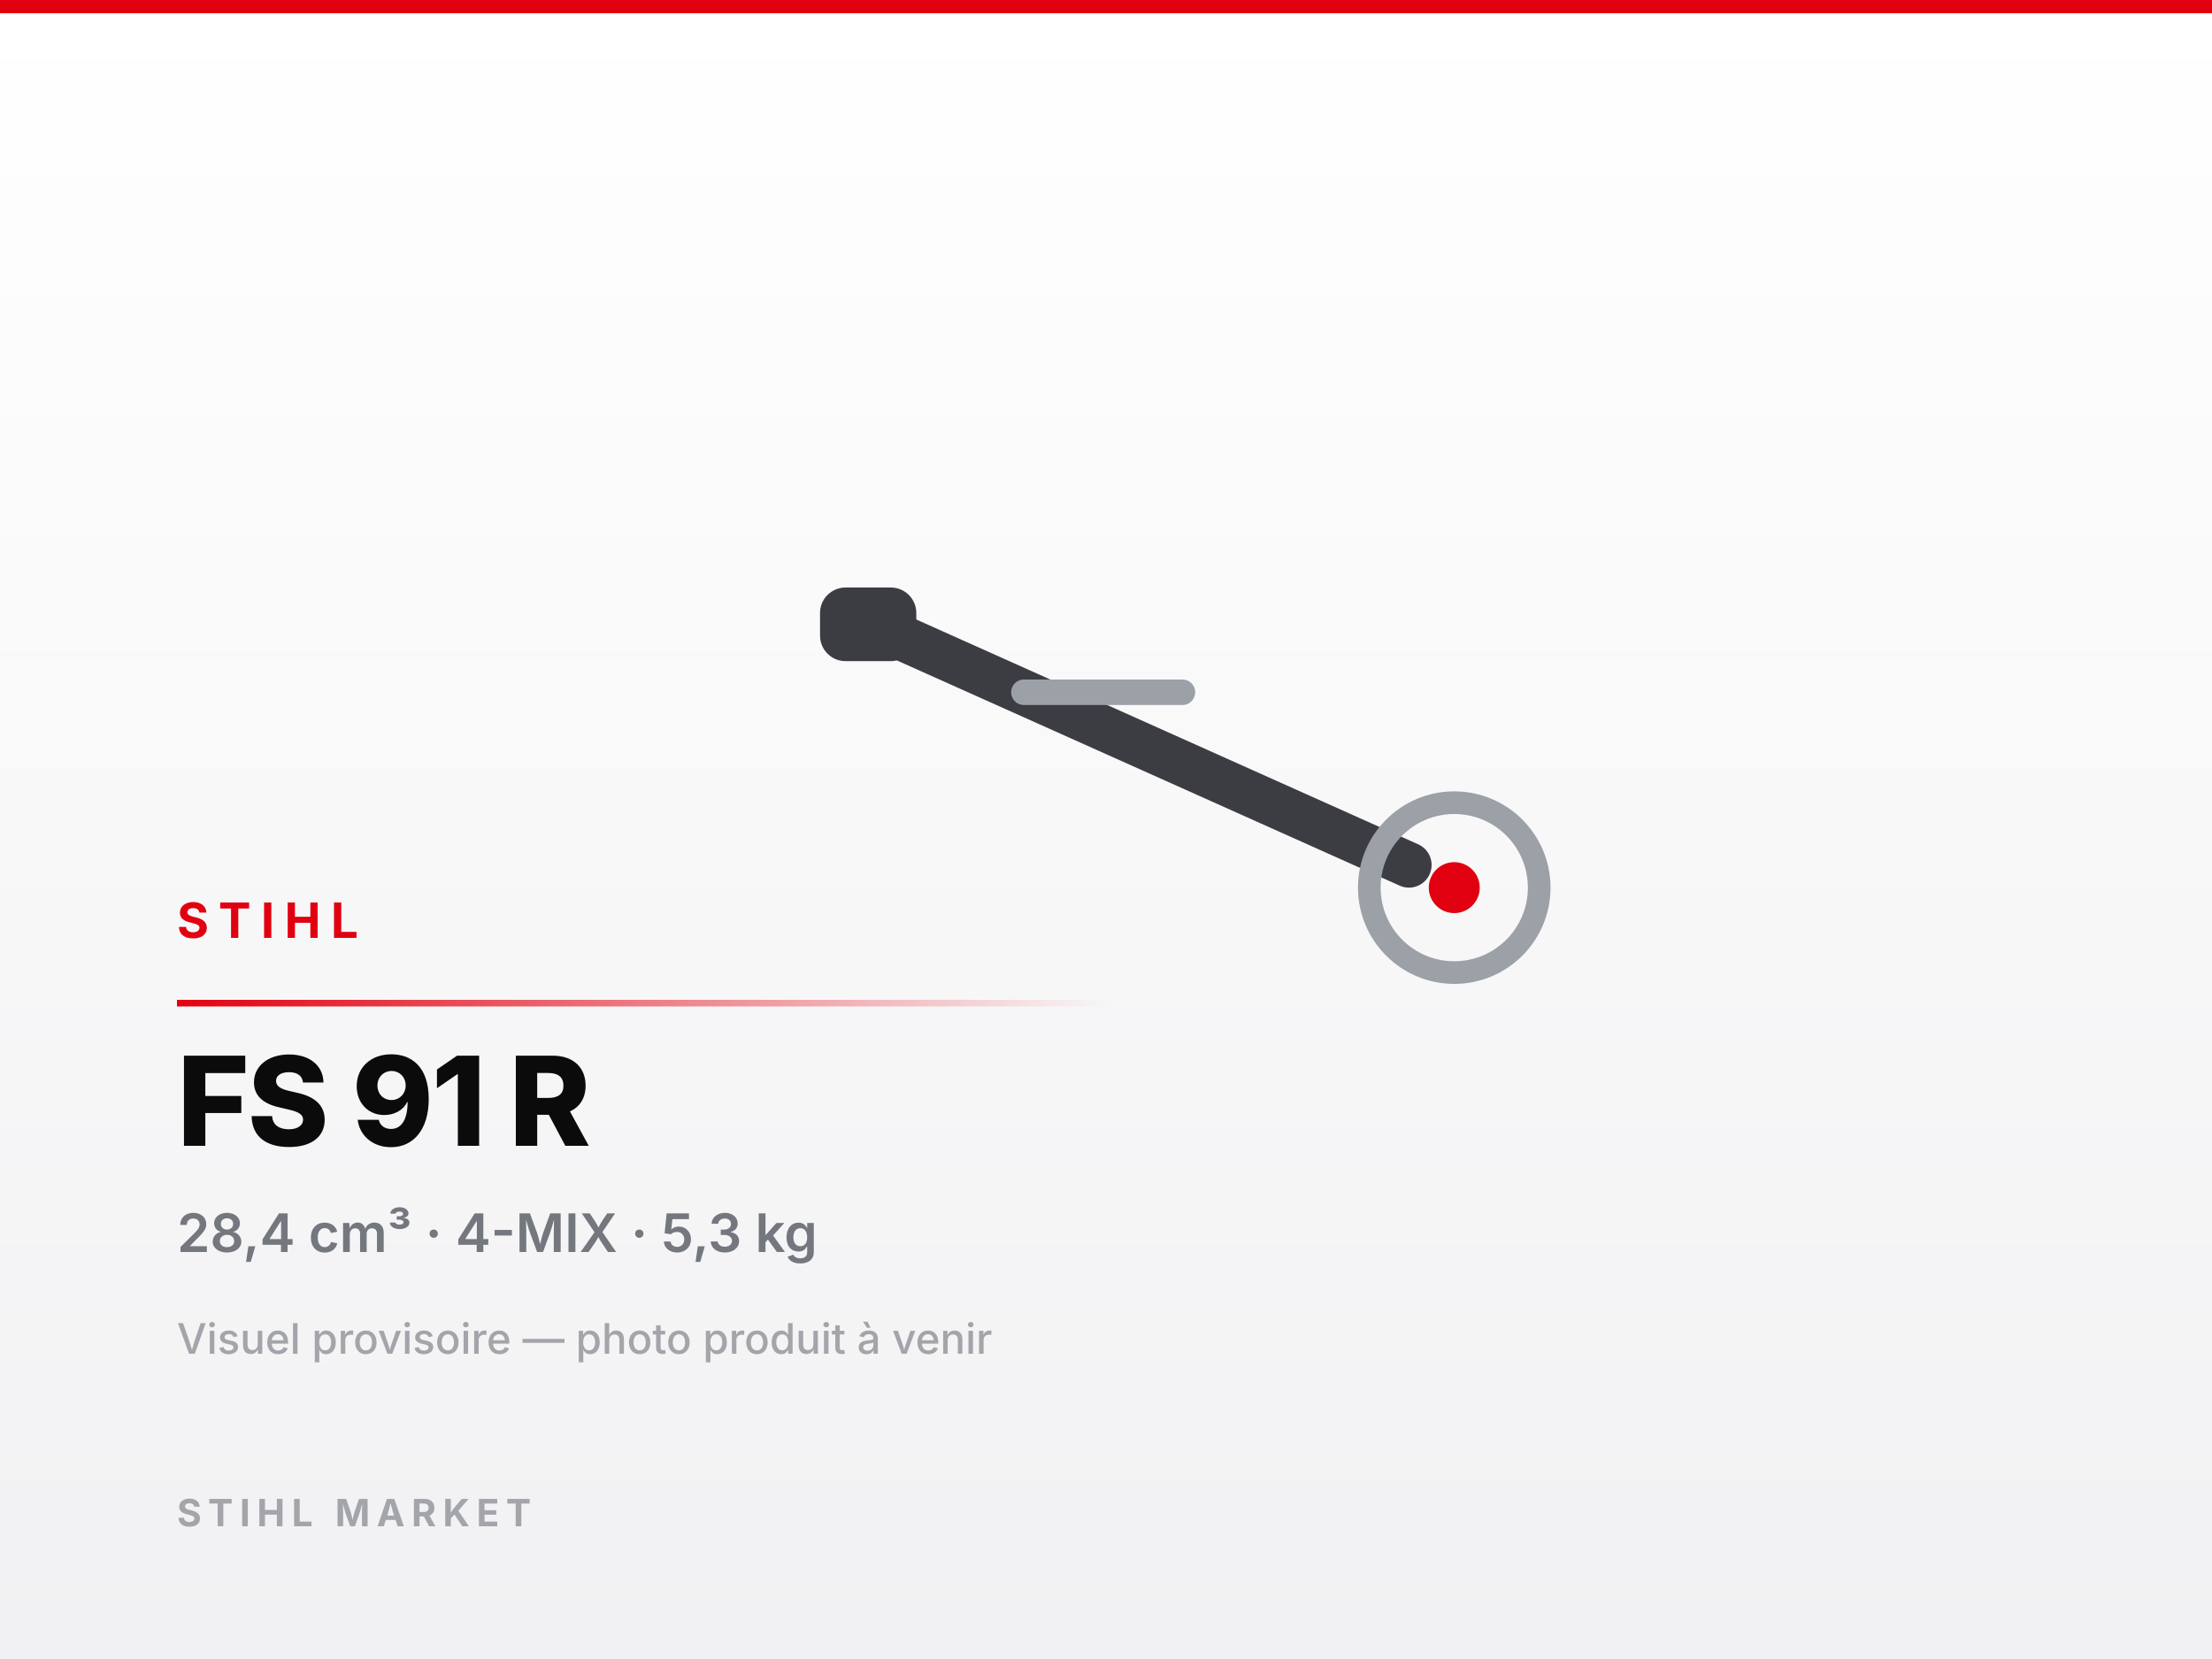
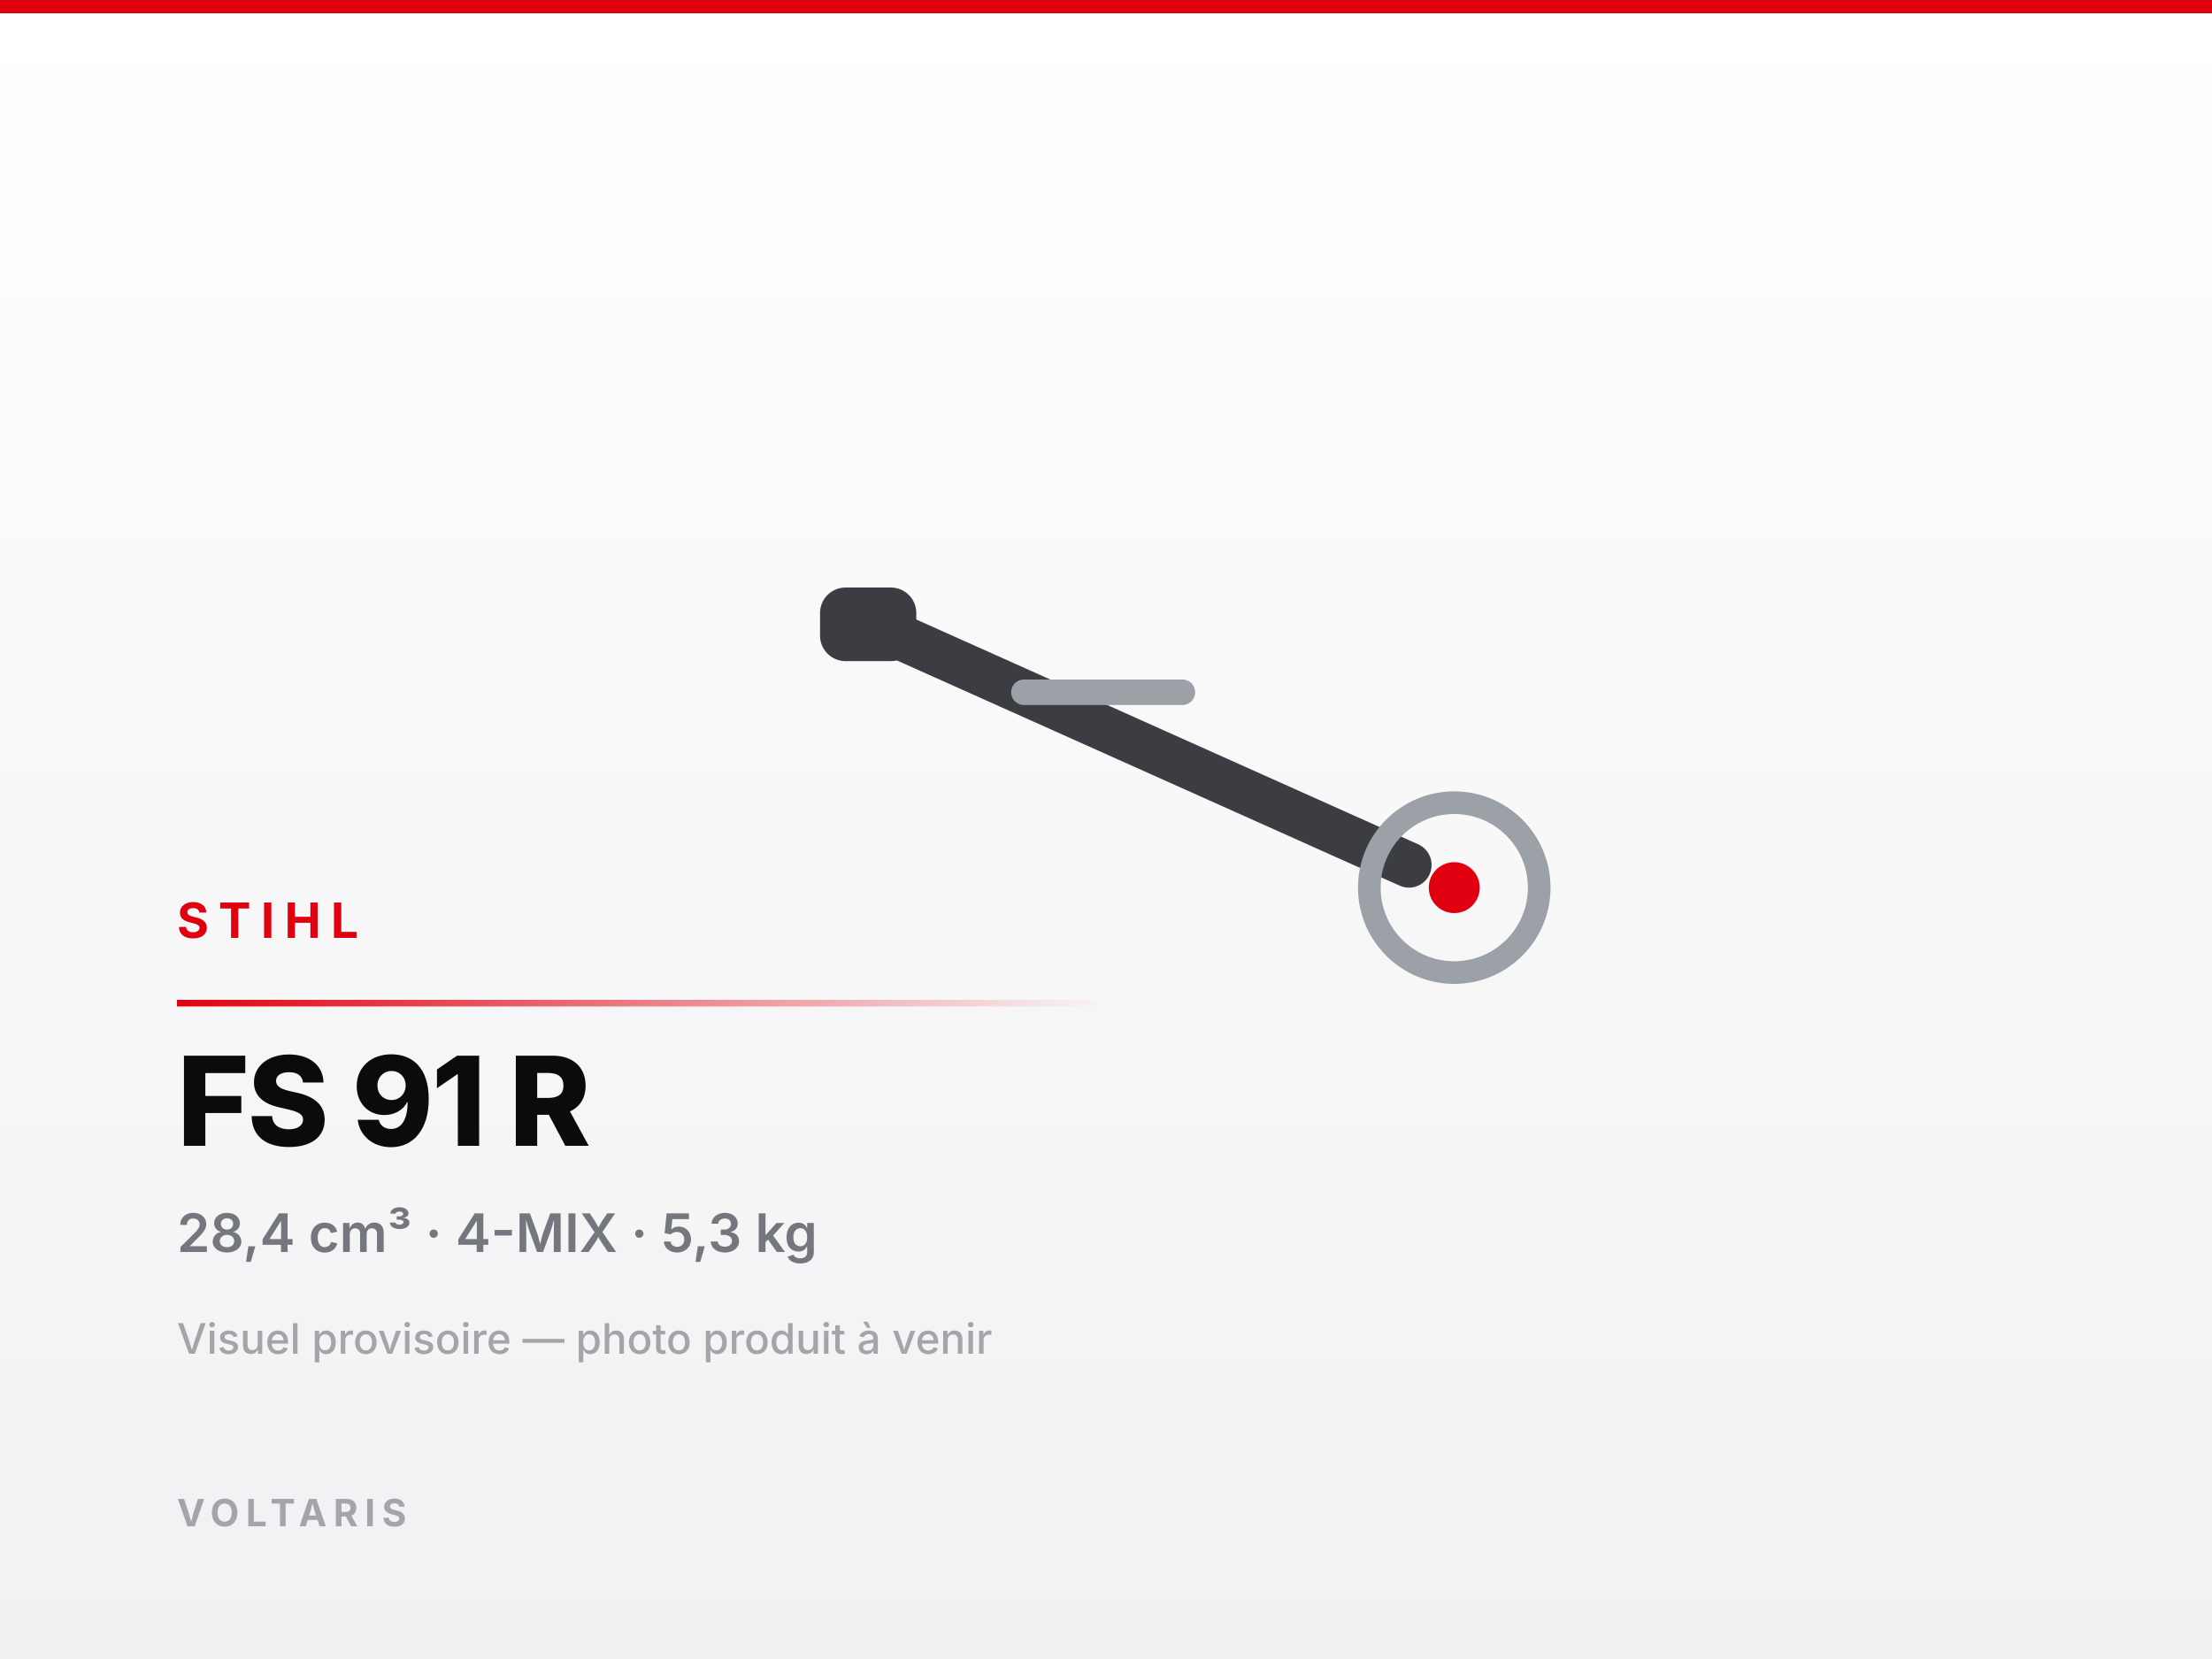
<svg xmlns="http://www.w3.org/2000/svg" viewBox="0 0 1000 750" width="1000" height="750" role="img" aria-label="STIHL FS 91 R — 28,4 cm³ · 4-MIX · 5,3 kg">
  <defs>
    <linearGradient id="bg" x1="0" y1="0" x2="0" y2="1">
      <stop offset="0%" stop-color="#FFFFFF" />
      <stop offset="100%" stop-color="#F1F1F3" />
    </linearGradient>
    <linearGradient id="rule" x1="0" y1="0" x2="1" y2="0">
      <stop offset="0%" stop-color="#E1000F" />
      <stop offset="100%" stop-color="#E1000F" stop-opacity="0" />
    </linearGradient>
  </defs>
  <rect width="1000" height="750" fill="url(#bg)" />
  <rect x="0" y="0" width="1000" height="6" fill="#E1000F" />
  <g transform="translate(340 240) scale(1.28)">
    <path d="M40 32 L232 118" stroke="#3B3D42" stroke-width="16" stroke-linecap="round" />
    <path d="M96 57 h56" stroke="#9CA0A7" stroke-width="9" stroke-linecap="round" />
    <circle cx="248" cy="126" r="30" fill="none" stroke="#9CA0A7" stroke-width="8" />
    <circle cx="248" cy="126" r="9" fill="#E1000F" />
    <rect x="24" y="20" width="34" height="26" rx="9" fill="#3B3D42" />
  </g>
  <rect x="80" y="452" width="420" height="3" fill="url(#rule)" />
  <text x="80" y="424" font-family="Inter, Roboto, Helvetica, Arial, sans-serif" font-size="22" font-weight="700" letter-spacing="4.5" fill="#E1000F">STIHL</text>
  <text x="80" y="518" font-family="Inter, Roboto, Helvetica, Arial, sans-serif" font-size="56" font-weight="800" letter-spacing="-1" fill="#0B0B0C">FS 91 R</text>
  <text x="80" y="566" font-family="Inter, Roboto, Helvetica, Arial, sans-serif" font-size="24" font-weight="600" fill="#74777E">28,4 cm³ · 4-MIX · 5,3 kg</text>
  <text x="80" y="612" font-family="Inter, Roboto, Helvetica, Arial, sans-serif" font-size="19" font-weight="500" fill="#A3A5AB">Visuel provisoire — photo produit à venir</text>
-   <text x="80" y="690" font-family="Inter, Roboto, Helvetica, Arial, sans-serif" font-size="17" font-weight="700" letter-spacing="3" fill="#A3A5AB">STIHL MARKET</text>
+   <text x="80" y="690" font-family="Inter, Roboto, Helvetica, Arial, sans-serif" font-size="17" font-weight="700" letter-spacing="3" fill="#A3A5AB">VOLTARIS</text>
</svg>
